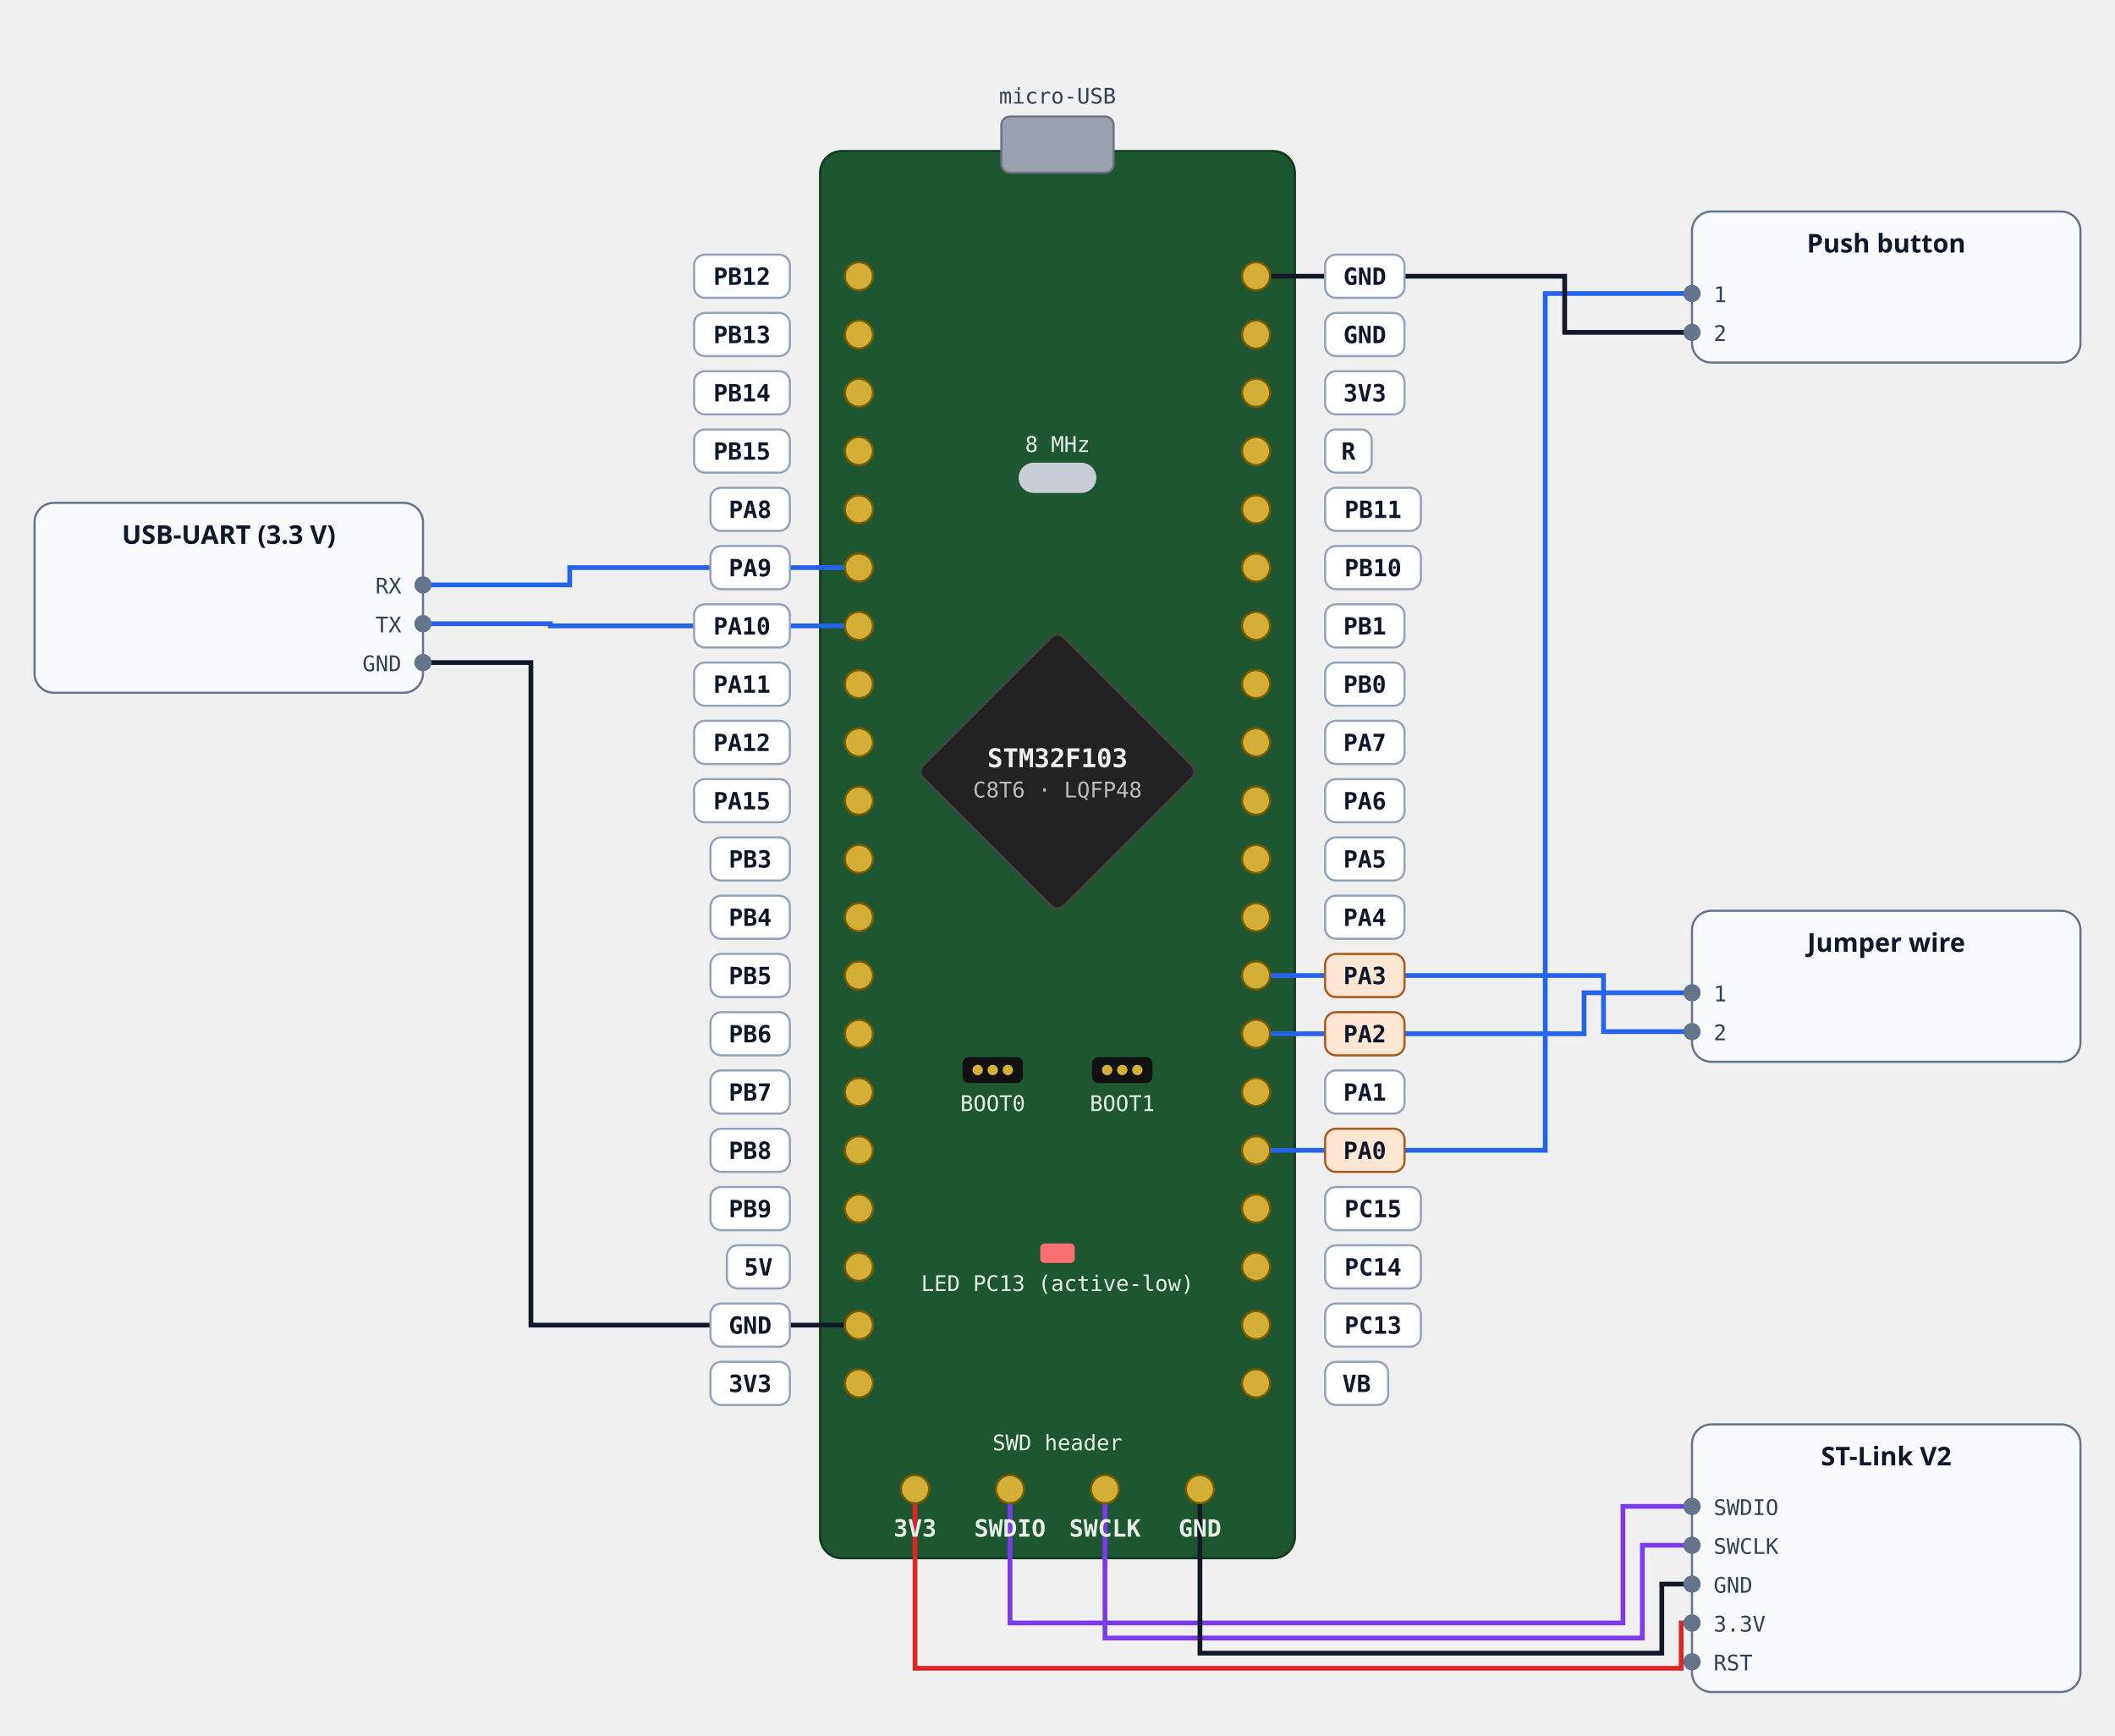
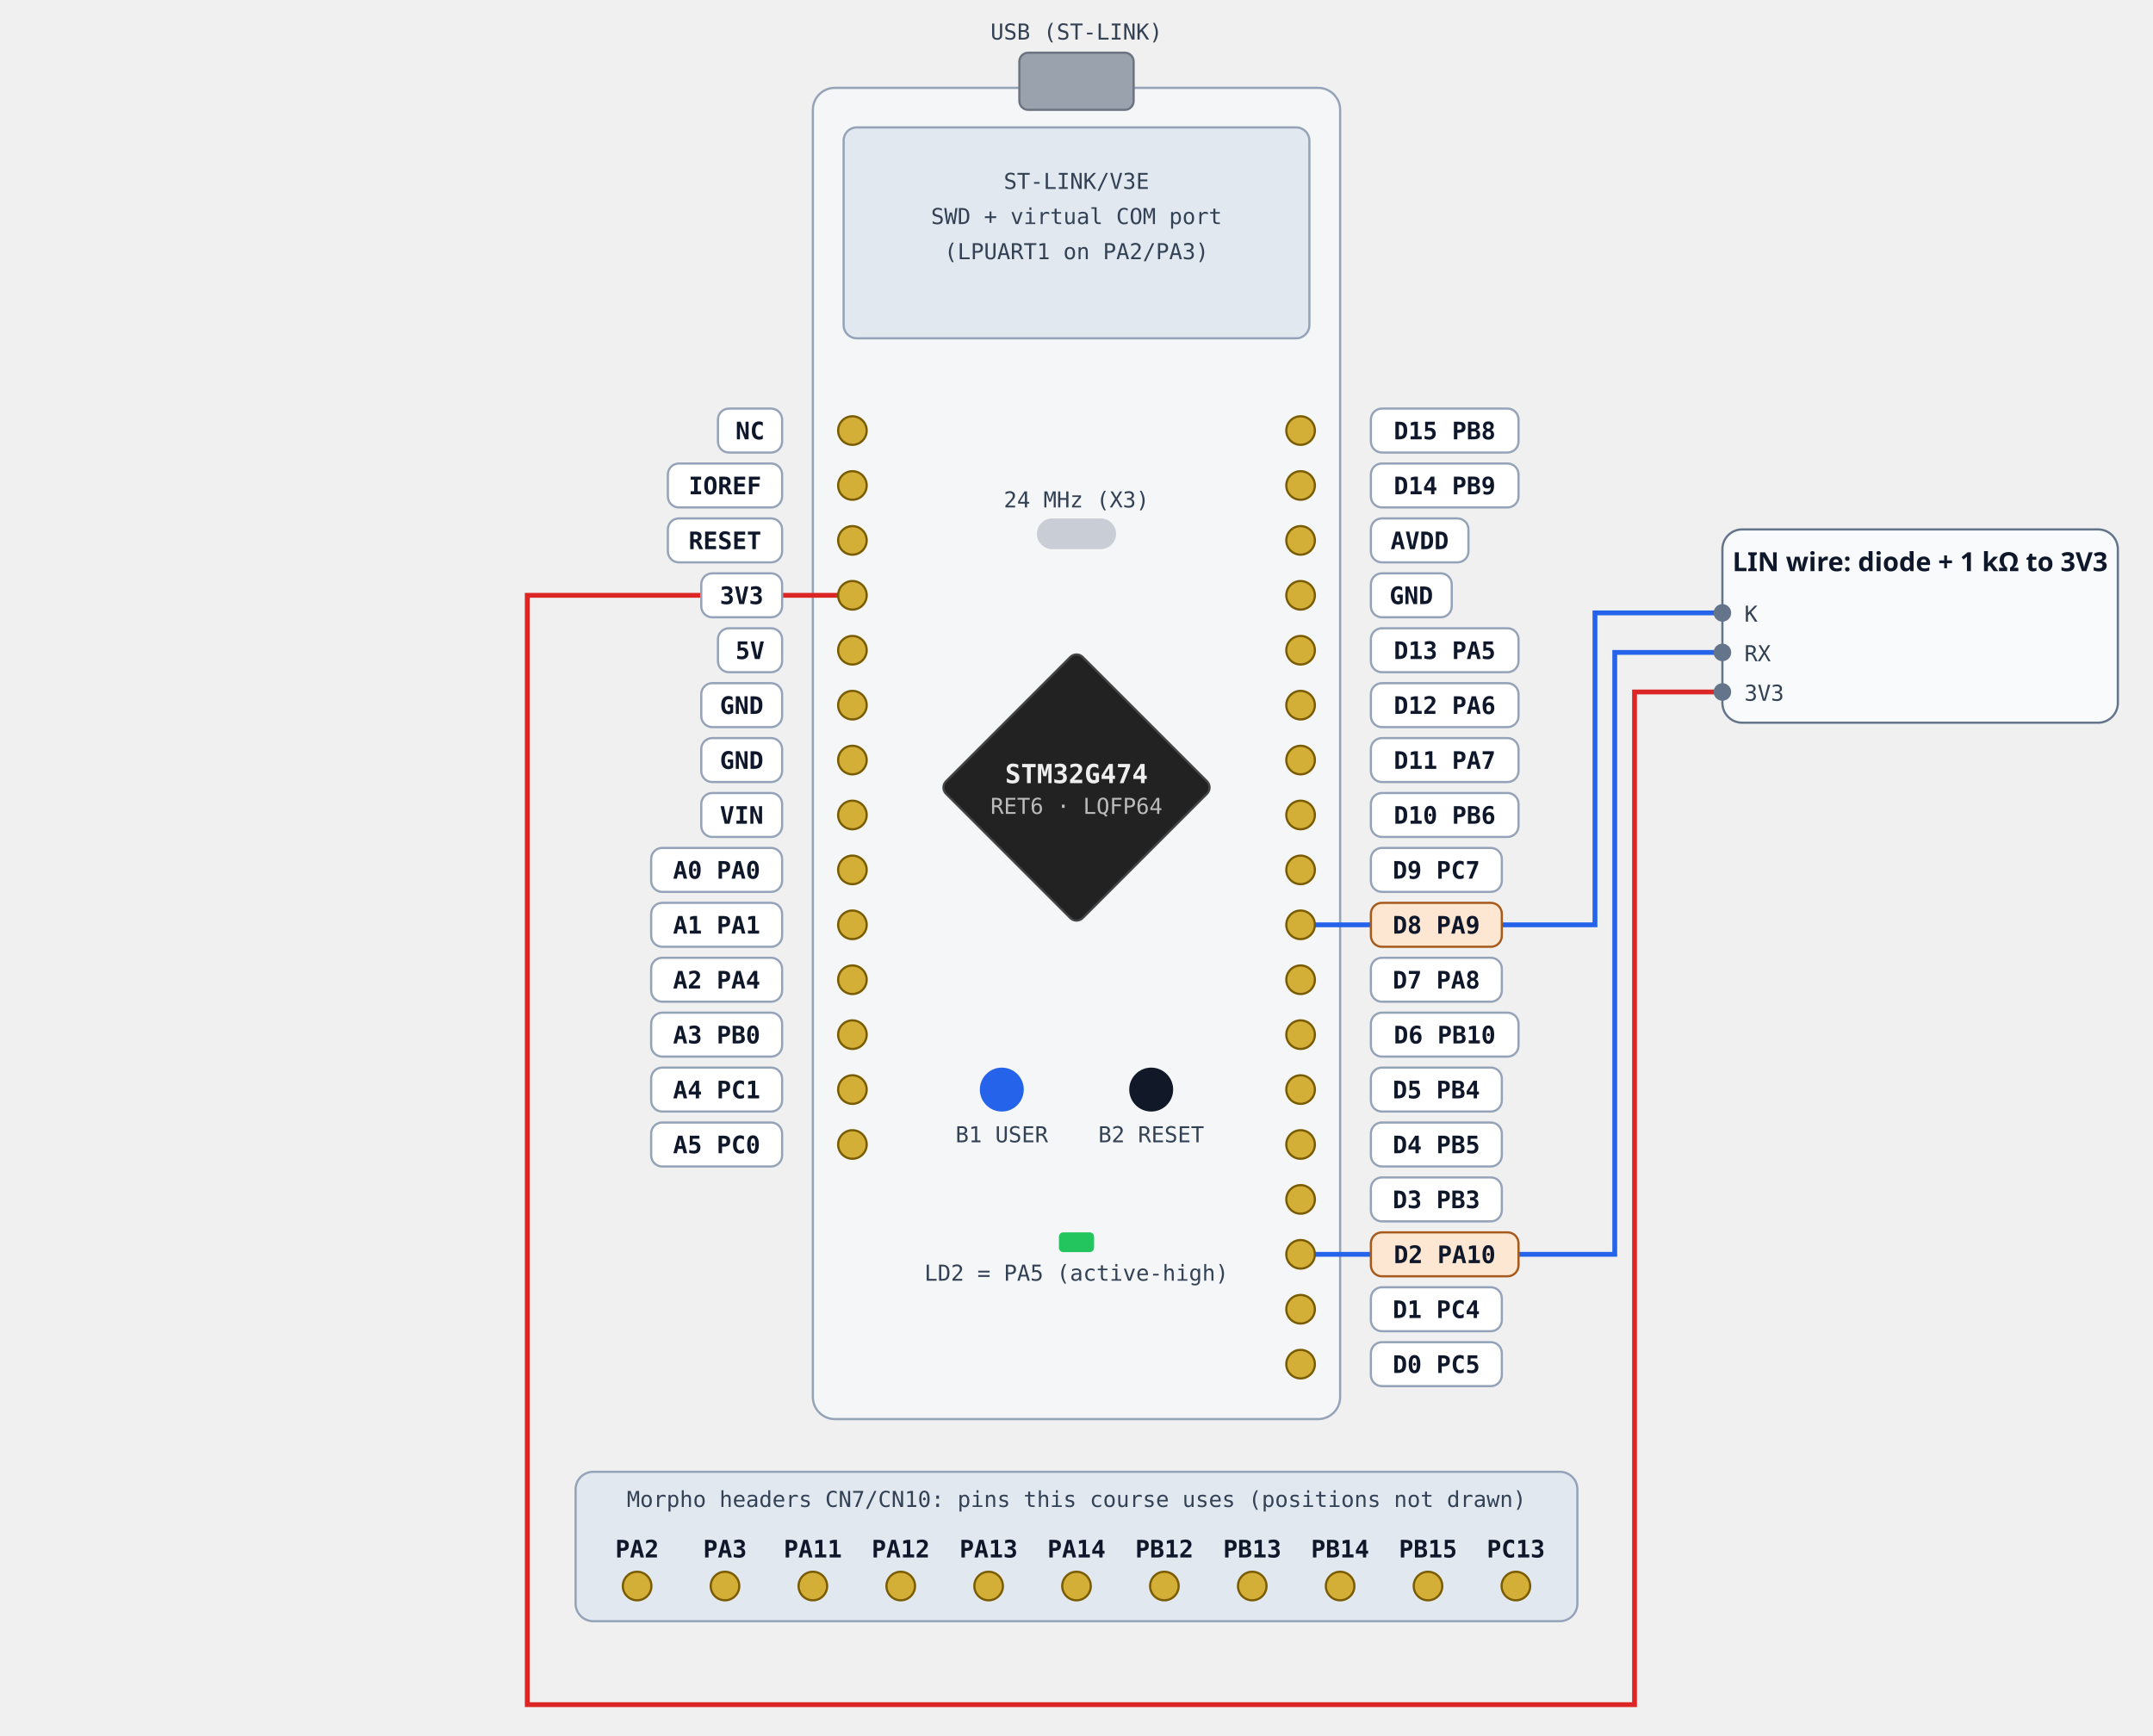
- <svg xmlns="http://www.w3.org/2000/svg" class="po-svg" viewBox="0 0 980 804" role="img" aria-label="Example 13 (each node): LIN at logic level on PA2 (TX, through a diode) / PA3 (RX); slave button on PA0">
-   <style>text{font-family:Inter,Segoe UI,Arial,sans-serif}.po-board{fill:#1e5631;stroke:#123820}.po-usb{fill:#9aa3ad;stroke:#6b7480}
+ <svg xmlns="http://www.w3.org/2000/svg" class="po-svg" viewBox="0 0 980 790" role="img" aria-label="Example 13 (each node): LIN at logic level, USART1 TX on D8 (PA9, through a diode), RX on D2 (PA10)">
+   <style>text{font-family:Inter,Segoe UI,Arial,sans-serif}.po-board{fill:#f4f6f8;stroke:#94a3b8}.po-usb{fill:#9aa3ad;stroke:#6b7480}
+ .po-stlink,.po-morpho{fill:#e2e8f0;stroke:#94a3b8}.po-btn.b1{fill:#2563eb}.po-btn.b2{fill:#111827}
.po-chip{fill:#222;stroke:#444}.po-chip-lbl{fill:#eee;font:700 12px monospace}.po-chip-sub{fill:#bbb;font:10px monospace}
- .po-xtal{fill:#c9ced6}.po-jumper rect{fill:#111}.po-jumper circle{fill:#d4af37}.po-led rect{fill:#f87171}
- .po-part-lbl{fill:#e5efe8;font:10px monospace}.po-usb-lbl{fill:#334155;font:10px monospace}.po-name.po-swd{fill:#e5efe8}.po-dot{fill:#d4af37;stroke:#7a5c00}.po-tag{fill:#fff;stroke:#94a3b8}
+ .po-xtal{fill:#c9ced6}.po-led rect{fill:#22c55e}
+ .po-part-lbl{fill:#334155;font:10px monospace}.po-usb-lbl{fill:#334155;font:10px monospace}.po-name.po-swd{fill:#0f172a}.po-dot{fill:#d4af37;stroke:#7a5c00}.po-tag{fill:#fff;stroke:#94a3b8}
.po-name{fill:#0f172a;font:700 11px monospace}.po-fn{fill:#475569;font:10px monospace}.po-pin.hl .po-tag{fill:#fde7d3;stroke:#a85a1c}
.po-ext rect{fill:#f8fafc;stroke:#64748b}.po-ext-title{fill:#0f172a;font:700 12px sans-serif}.po-ext-pin{fill:#64748b}
.po-ext-lbl{fill:#334155;font:10px monospace}.po-wire{fill:none;stroke-width:2.2;stroke:#2563eb}.po-wire.k-power{stroke:#dc2626}
.po-wire.k-ground{stroke:#111827}.po-wire.k-swd{stroke:#7c3aed}</style>
-   <rect class="po-board" x="380" y="70" width="220" height="652" rx="10" />
-   <rect class="po-usb" x="464" y="54" width="52" height="26" rx="4" />
-   <text class="po-usb-lbl" x="490" y="48" text-anchor="middle">micro-USB</text>
-   <g transform="rotate(45 490 357.5)">
-     <rect class="po-chip" x="444" y="311.5" width="92" height="92" rx="4" />
-   </g>
-   <text class="po-chip-lbl" x="490" y="355.5" text-anchor="middle">STM32F103</text>
-   <text class="po-chip-sub" x="490" y="369.5" text-anchor="middle">C8T6 · LQFP48</text>
-   <rect class="po-xtal" x="472" y="214.4" width="36" height="14" rx="7" />
-   <text class="po-part-lbl" x="490" y="209.4" text-anchor="middle">8 MHz</text>
-   <g class="po-jumper">
-     <rect x="446" y="489.8" width="28" height="12" rx="3" />
-     <circle cx="453" cy="495.8" r="2.4" />
-     <circle cx="460" cy="495.8" r="2.4" />
-     <circle cx="467" cy="495.8" r="2.4" />
-   </g>
-   <text class="po-part-lbl" x="460" y="514.8" text-anchor="middle">BOOT0</text>
-   <g class="po-jumper">
-     <rect x="506" y="489.8" width="28" height="12" rx="3" />
-     <circle cx="513" cy="495.8" r="2.4" />
-     <circle cx="520" cy="495.8" r="2.4" />
-     <circle cx="527" cy="495.8" r="2.4" />
-   </g>
-   <text class="po-part-lbl" x="520" y="514.8" text-anchor="middle">BOOT1</text>
+   <rect class="po-board" x="370" y="40" width="240" height="606" rx="10" />
+   <rect class="po-usb" x="464" y="24" width="52" height="26" rx="4" />
+   <text class="po-usb-lbl" x="490" y="18" text-anchor="middle">USB (ST-LINK)</text>
+   <rect class="po-stlink" x="384" y="58" width="212" height="96" rx="6" />
+   <text class="po-part-lbl" x="490" y="86" text-anchor="middle">ST-LINK/V3E</text>
+   <text class="po-part-lbl" x="490" y="102" text-anchor="middle">SWD + virtual COM port</text>
+   <text class="po-part-lbl" x="490" y="118" text-anchor="middle">(LPUART1 on PA2/PA3)</text>
+   <g transform="rotate(45 490 358.5)">
+     <rect class="po-chip" x="446" y="314.5" width="88" height="88" rx="4" />
+   </g>
+   <text class="po-chip-lbl" x="490" y="356.5" text-anchor="middle">STM32G474</text>
+   <text class="po-chip-sub" x="490" y="370.5" text-anchor="middle">RET6 · LQFP64</text>
+   <rect class="po-xtal" x="472" y="236" width="36" height="14" rx="7" />
+   <text class="po-part-lbl" x="490" y="231" text-anchor="middle">24 MHz (X3)</text>
+   <circle class="po-btn b1" cx="456" cy="496" r="10" />
+   <text class="po-part-lbl" x="456" y="520" text-anchor="middle">B1 USER</text>
+   <circle class="po-btn b2" cx="524" cy="496" r="10" />
+   <text class="po-part-lbl" x="524" y="520" text-anchor="middle">B2 RESET</text>
  <g class="po-led">
-     <rect x="482" y="576.2" width="16" height="9" rx="2" />
-   </g>
-   <text class="po-part-lbl" x="490" y="598.2" text-anchor="middle">LED PC13 (active-low)</text>
-   <text class="po-part-lbl" x="490" y="672" text-anchor="middle">SWD header</text>
-   <path class="po-wire k-signal" d="M398,263 H264 V271 H196" />
-   <path class="po-wire k-signal" d="M398,290 H255 V289 H196" />
-   <path class="po-wire k-ground" d="M398,614 H246 V307 H196" />
-   <path class="po-wire k-signal" d="M582,533 H716 V136 H784" />
-   <path class="po-wire k-ground" d="M582,128 H725 V154 H784" />
-   <path class="po-wire k-signal" d="M582,479 H734 V460 H784" />
-   <path class="po-wire k-signal" d="M582,452 H743 V478 H784" />
-   <path class="po-wire k-swd" d="M468,690 V752 H752 V698 H784" />
-   <path class="po-wire k-swd" d="M512,690 V759 H761 V716 H784" />
-   <path class="po-wire k-ground" d="M556,690 V766 H770 V734 H784" />
-   <path class="po-wire k-power" d="M424,690 V773 H779 V752 H784" />
-   <g class="po-pin c-ft" data-pin="PB12" tabindex="0" role="button" aria-label="PB12" data-tip="PB12 — SPI2_NSS, I2C2_SMBA, USART3_CK, TIM1_BKIN">
-     <circle class="po-dot" cx="398" cy="128" r="6.5" />
-     <rect class="po-tag" x="321.6" y="118" width="44.4" height="20" rx="5" />
-     <text class="po-name" x="343.8" y="132" text-anchor="middle">PB12</text>
-   </g>
-   <g class="po-pin c-ft" data-pin="PB13" tabindex="0" role="button" aria-label="PB13" data-tip="PB13 — SPI2_SCK, USART3_CTS, TIM1_CH1N">
-     <circle class="po-dot" cx="398" cy="155" r="6.5" />
-     <rect class="po-tag" x="321.6" y="145" width="44.4" height="20" rx="5" />
-     <text class="po-name" x="343.8" y="159" text-anchor="middle">PB13</text>
-   </g>
-   <g class="po-pin c-ft" data-pin="PB14" tabindex="0" role="button" aria-label="PB14" data-tip="PB14 — SPI2_MISO, USART3_RTS, TIM1_CH2N">
-     <circle class="po-dot" cx="398" cy="182" r="6.5" />
-     <rect class="po-tag" x="321.6" y="172" width="44.4" height="20" rx="5" />
-     <text class="po-name" x="343.8" y="186" text-anchor="middle">PB14</text>
-   </g>
-   <g class="po-pin c-ft" data-pin="PB15" tabindex="0" role="button" aria-label="PB15" data-tip="PB15 — SPI2_MOSI, TIM1_CH3N">
-     <circle class="po-dot" cx="398" cy="209" r="6.5" />
-     <rect class="po-tag" x="321.6" y="199" width="44.4" height="20" rx="5" />
-     <text class="po-name" x="343.8" y="213" text-anchor="middle">PB15</text>
-   </g>
-   <g class="po-pin c-ft" data-pin="PA8" tabindex="0" role="button" aria-label="PA8" data-tip="PA8 — USART1_CK, TIM1_CH1, MCO">
-     <circle class="po-dot" cx="398" cy="236" r="6.5" />
-     <rect class="po-tag" x="329.2" y="226" width="36.8" height="20" rx="5" />
-     <text class="po-name" x="347.6" y="240" text-anchor="middle">PA8</text>
-   </g>
-   <g class="po-pin c-ft" data-pin="PA9" tabindex="0" role="button" aria-label="PA9" data-tip="PA9 — USART1_TX, TIM1_CH2">
-     <circle class="po-dot" cx="398" cy="263" r="6.5" />
-     <rect class="po-tag" x="329.2" y="253" width="36.8" height="20" rx="5" />
-     <text class="po-name" x="347.6" y="267" text-anchor="middle">PA9</text>
-   </g>
-   <g class="po-pin c-ft" data-pin="PA10" tabindex="0" role="button" aria-label="PA10" data-tip="PA10 — USART1_RX, TIM1_CH3">
-     <circle class="po-dot" cx="398" cy="290" r="6.5" />
-     <rect class="po-tag" x="321.6" y="280" width="44.4" height="20" rx="5" />
-     <text class="po-name" x="343.8" y="294" text-anchor="middle">PA10</text>
-   </g>
-   <g class="po-pin c-ft" data-pin="PA11" tabindex="0" role="button" aria-label="PA11" data-tip="PA11 — USART1_CTS, USBDM, CAN_RX, TIM1_CH4">
-     <circle class="po-dot" cx="398" cy="317" r="6.5" />
-     <rect class="po-tag" x="321.6" y="307" width="44.4" height="20" rx="5" />
-     <text class="po-name" x="343.8" y="321" text-anchor="middle">PA11</text>
-   </g>
-   <g class="po-pin c-ft" data-pin="PA12" tabindex="0" role="button" aria-label="PA12" data-tip="PA12 — USART1_RTS, USBDP, CAN_TX, TIM1_ETR">
-     <circle class="po-dot" cx="398" cy="344" r="6.5" />
-     <rect class="po-tag" x="321.6" y="334" width="44.4" height="20" rx="5" />
-     <text class="po-name" x="343.8" y="348" text-anchor="middle">PA12</text>
-   </g>
-   <g class="po-pin c-ft" data-pin="PA15" tabindex="0" role="button" aria-label="PA15" data-tip="PA15 — JTDI">
-     <circle class="po-dot" cx="398" cy="371" r="6.5" />
-     <rect class="po-tag" x="321.6" y="361" width="44.4" height="20" rx="5" />
-     <text class="po-name" x="343.8" y="375" text-anchor="middle">PA15</text>
-   </g>
-   <g class="po-pin c-ft" data-pin="PB3" tabindex="0" role="button" aria-label="PB3" data-tip="PB3 — JTDO, TRACESWO">
-     <circle class="po-dot" cx="398" cy="398" r="6.5" />
-     <rect class="po-tag" x="329.2" y="388" width="36.8" height="20" rx="5" />
-     <text class="po-name" x="347.6" y="402" text-anchor="middle">PB3</text>
-   </g>
-   <g class="po-pin c-ft" data-pin="PB4" tabindex="0" role="button" aria-label="PB4" data-tip="PB4 — NJTRST">
-     <circle class="po-dot" cx="398" cy="425" r="6.5" />
-     <rect class="po-tag" x="329.2" y="415" width="36.8" height="20" rx="5" />
-     <text class="po-name" x="347.6" y="429" text-anchor="middle">PB4</text>
-   </g>
-   <g class="po-pin c-nft" data-pin="PB5" tabindex="0" role="button" aria-label="PB5" data-tip="PB5 — I2C1_SMBA">
-     <circle class="po-dot" cx="398" cy="452" r="6.5" />
-     <rect class="po-tag" x="329.2" y="442" width="36.8" height="20" rx="5" />
-     <text class="po-name" x="347.6" y="456" text-anchor="middle">PB5</text>
-   </g>
-   <g class="po-pin c-ft" data-pin="PB6" tabindex="0" role="button" aria-label="PB6" data-tip="PB6 — I2C1_SCL, TIM4_CH1">
-     <circle class="po-dot" cx="398" cy="479" r="6.5" />
-     <rect class="po-tag" x="329.2" y="469" width="36.8" height="20" rx="5" />
-     <text class="po-name" x="347.6" y="483" text-anchor="middle">PB6</text>
-   </g>
-   <g class="po-pin c-ft" data-pin="PB7" tabindex="0" role="button" aria-label="PB7" data-tip="PB7 — I2C1_SDA, TIM4_CH2">
-     <circle class="po-dot" cx="398" cy="506" r="6.5" />
-     <rect class="po-tag" x="329.2" y="496" width="36.8" height="20" rx="5" />
-     <text class="po-name" x="347.6" y="510" text-anchor="middle">PB7</text>
-   </g>
-   <g class="po-pin c-ft" data-pin="PB8" tabindex="0" role="button" aria-label="PB8" data-tip="PB8 — TIM4_CH3">
-     <circle class="po-dot" cx="398" cy="533" r="6.5" />
-     <rect class="po-tag" x="329.2" y="523" width="36.8" height="20" rx="5" />
-     <text class="po-name" x="347.6" y="537" text-anchor="middle">PB8</text>
-   </g>
-   <g class="po-pin c-ft" data-pin="PB9" tabindex="0" role="button" aria-label="PB9" data-tip="PB9 — TIM4_CH4">
-     <circle class="po-dot" cx="398" cy="560" r="6.5" />
-     <rect class="po-tag" x="329.2" y="550" width="36.8" height="20" rx="5" />
-     <text class="po-name" x="347.6" y="564" text-anchor="middle">PB9</text>
-   </g>
-   <g class="po-pin c-power" data-pin="5V" tabindex="0" role="button" aria-label="5V" data-tip="5V — From USB (through a diode on most boards) or an external 5 V supply. Never connect two supplies at once.">
-     <circle class="po-dot" cx="398" cy="587" r="6.5" />
-     <rect class="po-tag" x="336.8" y="577" width="29.2" height="20" rx="5" />
-     <text class="po-name" x="351.4" y="591" text-anchor="middle">5V</text>
+     <rect x="482" y="561" width="16" height="9" rx="2" />
+   </g>
+   <text class="po-part-lbl" x="490" y="583" text-anchor="middle">LD2 = PA5 (active-high)</text>
+   <rect class="po-morpho" x="262" y="670" width="456" height="68" rx="8" />
+   <text class="po-part-lbl" x="490" y="686" text-anchor="middle">Morpho headers CN7/CN10: pins this course uses (positions not drawn)</text>
+   <path class="po-wire k-signal" d="M592,421 H726 V279 H784" />
+   <path class="po-wire k-signal" d="M592,571 H735 V297 H784" />
+   <path class="po-wire k-power" d="M388,271 H240 V776 H744 V315 H784" />
+   <g class="po-pin c-control" data-pin="NC" tabindex="0" role="button" aria-label="NC" data-tip="NC — Not connected.">
+     <circle class="po-dot" cx="388" cy="196" r="6.5" />
+     <rect class="po-tag" x="326.8" y="186" width="29.2" height="20" rx="5" />
+     <text class="po-name" x="341.4" y="200" text-anchor="middle">NC</text>
+   </g>
+   <g class="po-pin c-power" data-pin="IOREF" tabindex="0" role="button" aria-label="IOREF" data-tip="IOREF — I/O reference voltage for shields: 3.3 V on this board.">
+     <circle class="po-dot" cx="388" cy="221" r="6.5" />
+     <rect class="po-tag" x="304" y="211" width="52" height="20" rx="5" />
+     <text class="po-name" x="330" y="225" text-anchor="middle">IOREF</text>
+   </g>
+   <g class="po-pin c-control" data-pin="RESET" tabindex="0" role="button" aria-label="RESET" data-tip="RESET — NRST: pull low to reset the STM32. The black B2 button does the same.">
+     <circle class="po-dot" cx="388" cy="246" r="6.5" />
+     <rect class="po-tag" x="304" y="236" width="52" height="20" rx="5" />
+     <text class="po-name" x="330" y="250" text-anchor="middle">RESET</text>
+   </g>
+   <g class="po-pin c-power" data-pin="3V3" tabindex="0" role="button" aria-label="3V3" data-tip="3V3 — 3.3 V from the board's regulator. Power 3.3 V modules from here.">
+     <circle class="po-dot" cx="388" cy="271" r="6.5" />
+     <rect class="po-tag" x="319.2" y="261" width="36.8" height="20" rx="5" />
+     <text class="po-name" x="337.6" y="275" text-anchor="middle">3V3</text>
+   </g>
+   <g class="po-pin c-power" data-pin="5V" tabindex="0" role="button" aria-label="5V" data-tip="5V — 5 V rail. Where it comes from (ST-LINK USB or an external supply) depends on the power jumper; see UM2505.">
+     <circle class="po-dot" cx="388" cy="296" r="6.5" />
+     <rect class="po-tag" x="326.8" y="286" width="29.2" height="20" rx="5" />
+     <text class="po-name" x="341.4" y="300" text-anchor="middle">5V</text>
  </g>
  <g class="po-pin c-ground" data-pin="GND" tabindex="0" role="button" aria-label="GND" data-tip="GND — ">
-     <circle class="po-dot" cx="398" cy="614" r="6.5" />
-     <rect class="po-tag" x="329.2" y="604" width="36.8" height="20" rx="5" />
-     <text class="po-name" x="347.6" y="618" text-anchor="middle">GND</text>
-   </g>
-   <g class="po-pin c-power" data-pin="3V3" tabindex="0" role="button" aria-label="3V3" data-tip="3V3 — Regulator output. The ST-Link 3.3 V pin can power the board for flashing.">
-     <circle class="po-dot" cx="398" cy="641" r="6.5" />
-     <rect class="po-tag" x="329.2" y="631" width="36.8" height="20" rx="5" />
-     <text class="po-name" x="347.6" y="645" text-anchor="middle">3V3</text>
+     <circle class="po-dot" cx="388" cy="321" r="6.5" />
+     <rect class="po-tag" x="319.2" y="311" width="36.8" height="20" rx="5" />
+     <text class="po-name" x="337.6" y="325" text-anchor="middle">GND</text>
  </g>
  <g class="po-pin c-ground" data-pin="GND" tabindex="0" role="button" aria-label="GND" data-tip="GND — ">
-     <circle class="po-dot" cx="582" cy="128" r="6.5" />
-     <rect class="po-tag" x="614" y="118" width="36.8" height="20" rx="5" />
-     <text class="po-name" x="632.4" y="132" text-anchor="middle">GND</text>
+     <circle class="po-dot" cx="388" cy="346" r="6.5" />
+     <rect class="po-tag" x="319.2" y="336" width="36.8" height="20" rx="5" />
+     <text class="po-name" x="337.6" y="350" text-anchor="middle">GND</text>
+   </g>
+   <g class="po-pin c-power" data-pin="VIN" tabindex="0" role="button" aria-label="VIN" data-tip="VIN — External supply input. Check UM2505 for the allowed range before you use it.">
+     <circle class="po-dot" cx="388" cy="371" r="6.5" />
+     <rect class="po-tag" x="319.2" y="361" width="36.8" height="20" rx="5" />
+     <text class="po-name" x="337.6" y="375" text-anchor="middle">VIN</text>
+   </g>
+   <g class="po-pin c-adc" data-pin="PA0" tabindex="0" role="button" aria-label="A0 PA0" data-tip="PA0 — TIM2_CH1, TIM5_CH1, USART2_CTS, USART2_NSS, COMP1_OUT, TIM8_BKIN">
+     <circle class="po-dot" cx="388" cy="396" r="6.5" />
+     <rect class="po-tag" x="296.4" y="386" width="59.6" height="20" rx="5" />
+     <text class="po-name" x="326.2" y="400" text-anchor="middle">A0 PA0</text>
+   </g>
+   <g class="po-pin c-adc" data-pin="PA1" tabindex="0" role="button" aria-label="A1 PA1" data-tip="PA1 — RTC_REFIN, TIM2_CH2, TIM5_CH2, USART2_DE, USART2_RTS, TIM15_CH1N">
+     <circle class="po-dot" cx="388" cy="421" r="6.5" />
+     <rect class="po-tag" x="296.4" y="411" width="59.6" height="20" rx="5" />
+     <text class="po-name" x="326.2" y="425" text-anchor="middle">A1 PA1</text>
+   </g>
+   <g class="po-pin c-adc" data-pin="PA4" tabindex="0" role="button" aria-label="A2 PA4" data-tip="PA4 — TIM3_CH2, SPI1_NSS, I2S3_WS, SPI3_NSS, USART2_CK, SAI1_FS_B">
+     <circle class="po-dot" cx="388" cy="446" r="6.5" />
+     <rect class="po-tag" x="296.4" y="436" width="59.6" height="20" rx="5" />
+     <text class="po-name" x="326.2" y="450" text-anchor="middle">A2 PA4</text>
+   </g>
+   <g class="po-pin c-adc" data-pin="PB0" tabindex="0" role="button" aria-label="A3 PB0" data-tip="PB0 — TIM3_CH3, TIM8_CH2N, TIM1_CH2N, QUADSPI1_BK1_IO1, HRTIM1_FLT5, UCPD1_FRSTX1">
+     <circle class="po-dot" cx="388" cy="471" r="6.5" />
+     <rect class="po-tag" x="296.4" y="461" width="59.6" height="20" rx="5" />
+     <text class="po-name" x="326.2" y="475" text-anchor="middle">A3 PB0</text>
+   </g>
+   <g class="po-pin c-adc" data-pin="PC1" tabindex="0" role="button" aria-label="A4 PC1" data-tip="PC1 — LPTIM1_OUT, TIM1_CH2, LPUART1_TX, QUADSPI1_BK2_IO0, SAI1_SD_A, EVENTOUT">
+     <circle class="po-dot" cx="388" cy="496" r="6.5" />
+     <rect class="po-tag" x="296.4" y="486" width="59.6" height="20" rx="5" />
+     <text class="po-name" x="326.2" y="500" text-anchor="middle">A4 PC1</text>
+   </g>
+   <g class="po-pin c-adc" data-pin="PC0" tabindex="0" role="button" aria-label="A5 PC0" data-tip="PC0 — LPTIM1_IN1, TIM1_CH1, LPUART1_RX, EVENTOUT">
+     <circle class="po-dot" cx="388" cy="521" r="6.5" />
+     <rect class="po-tag" x="296.4" y="511" width="59.6" height="20" rx="5" />
+     <text class="po-name" x="326.2" y="525" text-anchor="middle">A5 PC0</text>
+   </g>
+   <g class="po-pin c-dig warn" data-pin="PB8" tabindex="0" role="button" aria-label="D15 PB8" data-tip="PB8 — TIM16_CH1, TIM4_CH3, SAI1_CK1, I2C1_SCL, USART3_RX, COMP1_OUT">
+     <circle class="po-dot" cx="592" cy="196" r="6.5" />
+     <rect class="po-tag" x="624" y="186" width="67.2" height="20" rx="5" />
+     <text class="po-name" x="657.6" y="200" text-anchor="middle">D15 PB8</text>
+   </g>
+   <g class="po-pin c-dig" data-pin="PB9" tabindex="0" role="button" aria-label="D14 PB9" data-tip="PB9 — TIM17_CH1, TIM4_CH4, SAI1_D2, I2C1_SDA, IR_OUT, USART3_TX">
+     <circle class="po-dot" cx="592" cy="221" r="6.5" />
+     <rect class="po-tag" x="624" y="211" width="67.2" height="20" rx="5" />
+     <text class="po-name" x="657.6" y="225" text-anchor="middle">D14 PB9</text>
+   </g>
+   <g class="po-pin c-power" data-pin="AVDD" tabindex="0" role="button" aria-label="AVDD" data-tip="AVDD — Analog supply reference (the AREF position of an Arduino header).">
+     <circle class="po-dot" cx="592" cy="246" r="6.5" />
+     <rect class="po-tag" x="624" y="236" width="44.4" height="20" rx="5" />
+     <text class="po-name" x="646.2" y="250" text-anchor="middle">AVDD</text>
  </g>
  <g class="po-pin c-ground" data-pin="GND" tabindex="0" role="button" aria-label="GND" data-tip="GND — ">
-     <circle class="po-dot" cx="582" cy="155" r="6.5" />
-     <rect class="po-tag" x="614" y="145" width="36.8" height="20" rx="5" />
-     <text class="po-name" x="632.4" y="159" text-anchor="middle">GND</text>
-   </g>
-   <g class="po-pin c-power" data-pin="3V3" tabindex="0" role="button" aria-label="3V3" data-tip="3V3 — Regulator output. The ST-Link 3.3 V pin can power the board for flashing.">
-     <circle class="po-dot" cx="582" cy="182" r="6.5" />
-     <rect class="po-tag" x="614" y="172" width="36.8" height="20" rx="5" />
-     <text class="po-name" x="632.4" y="186" text-anchor="middle">3V3</text>
-   </g>
-   <g class="po-pin c-control" data-pin="R" tabindex="0" role="button" aria-label="R" data-tip="R — NRST: pull low to reset. Connect it to the ST-Link RST pin for connect-under-reset.">
-     <circle class="po-dot" cx="582" cy="209" r="6.5" />
-     <rect class="po-tag" x="614" y="199" width="21.6" height="20" rx="5" />
-     <text class="po-name" x="624.8" y="213" text-anchor="middle">R</text>
-   </g>
-   <g class="po-pin c-ft" data-pin="PB11" tabindex="0" role="button" aria-label="PB11" data-tip="PB11 — I2C2_SDA, USART3_RX">
-     <circle class="po-dot" cx="582" cy="236" r="6.5" />
-     <rect class="po-tag" x="614" y="226" width="44.4" height="20" rx="5" />
-     <text class="po-name" x="636.2" y="240" text-anchor="middle">PB11</text>
-   </g>
-   <g class="po-pin c-ft" data-pin="PB10" tabindex="0" role="button" aria-label="PB10" data-tip="PB10 — I2C2_SCL, USART3_TX">
-     <circle class="po-dot" cx="582" cy="263" r="6.5" />
-     <rect class="po-tag" x="614" y="253" width="44.4" height="20" rx="5" />
-     <text class="po-name" x="636.2" y="267" text-anchor="middle">PB10</text>
-   </g>
-   <g class="po-pin c-nft" data-pin="PB1" tabindex="0" role="button" aria-label="PB1" data-tip="PB1 — ADC12_IN9, TIM3_CH4">
-     <circle class="po-dot" cx="582" cy="290" r="6.5" />
-     <rect class="po-tag" x="614" y="280" width="36.8" height="20" rx="5" />
-     <text class="po-name" x="632.4" y="294" text-anchor="middle">PB1</text>
-   </g>
-   <g class="po-pin c-nft" data-pin="PB0" tabindex="0" role="button" aria-label="PB0" data-tip="PB0 — ADC12_IN8, TIM3_CH3">
-     <circle class="po-dot" cx="582" cy="317" r="6.5" />
-     <rect class="po-tag" x="614" y="307" width="36.8" height="20" rx="5" />
-     <text class="po-name" x="632.4" y="321" text-anchor="middle">PB0</text>
-   </g>
-   <g class="po-pin c-nft" data-pin="PA7" tabindex="0" role="button" aria-label="PA7" data-tip="PA7 — SPI1_MOSI, ADC12_IN7, TIM3_CH2">
-     <circle class="po-dot" cx="582" cy="344" r="6.5" />
-     <rect class="po-tag" x="614" y="334" width="36.8" height="20" rx="5" />
-     <text class="po-name" x="632.4" y="348" text-anchor="middle">PA7</text>
-   </g>
-   <g class="po-pin c-nft" data-pin="PA6" tabindex="0" role="button" aria-label="PA6" data-tip="PA6 — SPI1_MISO, ADC12_IN6, TIM3_CH1">
-     <circle class="po-dot" cx="582" cy="371" r="6.5" />
-     <rect class="po-tag" x="614" y="361" width="36.8" height="20" rx="5" />
-     <text class="po-name" x="632.4" y="375" text-anchor="middle">PA6</text>
-   </g>
-   <g class="po-pin c-nft" data-pin="PA5" tabindex="0" role="button" aria-label="PA5" data-tip="PA5 — SPI1_SCK, ADC12_IN5">
-     <circle class="po-dot" cx="582" cy="398" r="6.5" />
-     <rect class="po-tag" x="614" y="388" width="36.8" height="20" rx="5" />
-     <text class="po-name" x="632.4" y="402" text-anchor="middle">PA5</text>
-   </g>
-   <g class="po-pin c-nft" data-pin="PA4" tabindex="0" role="button" aria-label="PA4" data-tip="PA4 — SPI1_NSS, USART2_CK, ADC12_IN4">
-     <circle class="po-dot" cx="582" cy="425" r="6.5" />
-     <rect class="po-tag" x="614" y="415" width="36.8" height="20" rx="5" />
-     <text class="po-name" x="632.4" y="429" text-anchor="middle">PA4</text>
-   </g>
-   <g class="po-pin c-nft hl" data-pin="PA3" tabindex="0" role="button" aria-label="PA3" data-tip="PA3 — USART2_RX, ADC12_IN3, TIM2_CH4">
-     <circle class="po-dot" cx="582" cy="452" r="6.5" />
-     <rect class="po-tag" x="614" y="442" width="36.8" height="20" rx="5" />
-     <text class="po-name" x="632.4" y="456" text-anchor="middle">PA3</text>
-   </g>
-   <g class="po-pin c-nft hl" data-pin="PA2" tabindex="0" role="button" aria-label="PA2" data-tip="PA2 — USART2_TX, ADC12_IN2, TIM2_CH3">
-     <circle class="po-dot" cx="582" cy="479" r="6.5" />
-     <rect class="po-tag" x="614" y="469" width="36.8" height="20" rx="5" />
-     <text class="po-name" x="632.4" y="483" text-anchor="middle">PA2</text>
-   </g>
-   <g class="po-pin c-nft" data-pin="PA1" tabindex="0" role="button" aria-label="PA1" data-tip="PA1 — USART2_RTS, ADC12_IN1, TIM2_CH2">
-     <circle class="po-dot" cx="582" cy="506" r="6.5" />
-     <rect class="po-tag" x="614" y="496" width="36.8" height="20" rx="5" />
-     <text class="po-name" x="632.4" y="510" text-anchor="middle">PA1</text>
-   </g>
-   <g class="po-pin c-nft hl" data-pin="PA0" tabindex="0" role="button" aria-label="PA0" data-tip="PA0 — WKUP, USART2_CTS, ADC12_IN0, TIM2_CH1_ETR">
-     <circle class="po-dot" cx="582" cy="533" r="6.5" />
-     <rect class="po-tag" x="614" y="523" width="36.8" height="20" rx="5" />
-     <text class="po-name" x="632.4" y="537" text-anchor="middle">PA0</text>
-   </g>
-   <g class="po-pin c-nft warn" data-pin="PC15" tabindex="0" role="button" aria-label="PC15" data-tip="PC15 — OSC32_OUT">
-     <circle class="po-dot" cx="582" cy="560" r="6.5" />
-     <rect class="po-tag" x="614" y="550" width="44.4" height="20" rx="5" />
-     <text class="po-name" x="636.2" y="564" text-anchor="middle">PC15</text>
-   </g>
-   <g class="po-pin c-nft warn" data-pin="PC14" tabindex="0" role="button" aria-label="PC14" data-tip="PC14 — OSC32_IN">
-     <circle class="po-dot" cx="582" cy="587" r="6.5" />
-     <rect class="po-tag" x="614" y="577" width="44.4" height="20" rx="5" />
-     <text class="po-name" x="636.2" y="591" text-anchor="middle">PC14</text>
-   </g>
-   <g class="po-pin c-nft warn" data-pin="PC13" tabindex="0" role="button" aria-label="PC13" data-tip="PC13 — TAMPER-RTC">
-     <circle class="po-dot" cx="582" cy="614" r="6.5" />
-     <rect class="po-tag" x="614" y="604" width="44.4" height="20" rx="5" />
-     <text class="po-name" x="636.2" y="618" text-anchor="middle">PC13</text>
-   </g>
-   <g class="po-pin c-power" data-pin="VB" tabindex="0" role="button" aria-label="VB" data-tip="VB — VBAT: backup domain supply (RTC, backup registers). Tie to 3.3 V if unused.">
-     <circle class="po-dot" cx="582" cy="641" r="6.5" />
-     <rect class="po-tag" x="614" y="631" width="29.2" height="20" rx="5" />
-     <text class="po-name" x="628.6" y="645" text-anchor="middle">VB</text>
-   </g>
-   <g class="po-pin c-power" data-pin="3V3" tabindex="0" role="button" aria-label="3V3" data-tip="3V3 — Regulator output. The ST-Link 3.3 V pin can power the board for flashing.">
-     <circle class="po-dot" cx="424" cy="690" r="6.5" />
-     <text class="po-name po-swd" x="424" y="712" text-anchor="middle">3V3</text>
-   </g>
-   <g class="po-pin c-ft warn" data-pin="PA13" tabindex="0" role="button" aria-label="PA13" data-tip="PA13 — SWDIO">
-     <circle class="po-dot" cx="468" cy="690" r="6.5" />
-     <text class="po-name po-swd" x="468" y="712" text-anchor="middle">SWDIO</text>
-   </g>
-   <g class="po-pin c-ft warn" data-pin="PA14" tabindex="0" role="button" aria-label="PA14" data-tip="PA14 — SWCLK">
-     <circle class="po-dot" cx="512" cy="690" r="6.5" />
-     <text class="po-name po-swd" x="512" y="712" text-anchor="middle">SWCLK</text>
-   </g>
-   <g class="po-pin c-ground" data-pin="GND" tabindex="0" role="button" aria-label="GND" data-tip="GND — ">
-     <circle class="po-dot" cx="556" cy="690" r="6.5" />
-     <text class="po-name po-swd" x="556" y="712" text-anchor="middle">GND</text>
+     <circle class="po-dot" cx="592" cy="271" r="6.5" />
+     <rect class="po-tag" x="624" y="261" width="36.8" height="20" rx="5" />
+     <text class="po-name" x="642.4" y="275" text-anchor="middle">GND</text>
+   </g>
+   <g class="po-pin c-adc" data-pin="PA5" tabindex="0" role="button" aria-label="D13 PA5" data-tip="PA5 — TIM2_CH1, TIM2_ETR, SPI1_SCK, UCPD1_FRSTX1, UCPD1_FRSTX2, EVENTOUT">
+     <circle class="po-dot" cx="592" cy="296" r="6.5" />
+     <rect class="po-tag" x="624" y="286" width="67.2" height="20" rx="5" />
+     <text class="po-name" x="657.6" y="300" text-anchor="middle">D13 PA5</text>
+   </g>
+   <g class="po-pin c-adc" data-pin="PA6" tabindex="0" role="button" aria-label="D12 PA6" data-tip="PA6 — TIM16_CH1, TIM3_CH1, TIM8_BKIN, SPI1_MISO, TIM1_BKIN, COMP1_OUT">
+     <circle class="po-dot" cx="592" cy="321" r="6.5" />
+     <rect class="po-tag" x="624" y="311" width="67.2" height="20" rx="5" />
+     <text class="po-name" x="657.6" y="325" text-anchor="middle">D12 PA6</text>
+   </g>
+   <g class="po-pin c-adc" data-pin="PA7" tabindex="0" role="button" aria-label="D11 PA7" data-tip="PA7 — TIM17_CH1, TIM3_CH2, TIM8_CH1N, SPI1_MOSI, TIM1_CH1N, COMP2_OUT">
+     <circle class="po-dot" cx="592" cy="346" r="6.5" />
+     <rect class="po-tag" x="624" y="336" width="67.2" height="20" rx="5" />
+     <text class="po-name" x="657.6" y="350" text-anchor="middle">D11 PA7</text>
+   </g>
+   <g class="po-pin c-dig" data-pin="PB6" tabindex="0" role="button" aria-label="D10 PB6" data-tip="PB6 — TIM16_CH1N, TIM4_CH1, TIM8_CH1, TIM8_ETR, USART1_TX, COMP4_OUT">
+     <circle class="po-dot" cx="592" cy="371" r="6.5" />
+     <rect class="po-tag" x="624" y="361" width="67.2" height="20" rx="5" />
+     <text class="po-name" x="657.6" y="375" text-anchor="middle">D10 PB6</text>
+   </g>
+   <g class="po-pin c-dig" data-pin="PC7" tabindex="0" role="button" aria-label="D9 PC7" data-tip="PC7 — TIM3_CH2, HRTIM1_FLT5, TIM8_CH2, I2S3_MCK, COMP5_OUT, I2C4_SDA">
+     <circle class="po-dot" cx="592" cy="396" r="6.5" />
+     <rect class="po-tag" x="624" y="386" width="59.6" height="20" rx="5" />
+     <text class="po-name" x="653.8" y="400" text-anchor="middle">D9 PC7</text>
+   </g>
+   <g class="po-pin c-adc hl" data-pin="PA9" tabindex="0" role="button" aria-label="D8 PA9" data-tip="PA9 — I2C3_SMBA, I2C2_SCL, I2S3_MCK, TIM1_CH2, USART1_TX, COMP5_OUT">
+     <circle class="po-dot" cx="592" cy="421" r="6.5" />
+     <rect class="po-tag" x="624" y="411" width="59.6" height="20" rx="5" />
+     <text class="po-name" x="653.8" y="425" text-anchor="middle">D8 PA9</text>
+   </g>
+   <g class="po-pin c-adc" data-pin="PA8" tabindex="0" role="button" aria-label="D7 PA8" data-tip="PA8 — RCC_MCO, I2C3_SCL, I2C2_SDA, I2S2_MCK, TIM1_CH1, USART1_CK">
+     <circle class="po-dot" cx="592" cy="446" r="6.5" />
+     <rect class="po-tag" x="624" y="436" width="59.6" height="20" rx="5" />
+     <text class="po-name" x="653.8" y="450" text-anchor="middle">D7 PA8</text>
+   </g>
+   <g class="po-pin c-dig" data-pin="PB10" tabindex="0" role="button" aria-label="D6 PB10" data-tip="PB10 — TIM2_CH3, USART3_TX, LPUART1_RX, QUADSPI1_CLK, TIM1_BKIN, HRTIM1_FLT3">
+     <circle class="po-dot" cx="592" cy="471" r="6.5" />
+     <rect class="po-tag" x="624" y="461" width="67.2" height="20" rx="5" />
+     <text class="po-name" x="657.6" y="475" text-anchor="middle">D6 PB10</text>
+   </g>
+   <g class="po-pin c-dig" data-pin="PB4" tabindex="0" role="button" aria-label="D5 PB4" data-tip="PB4 — SYS_JTRST, TIM16_CH1, TIM3_CH1, TIM8_CH2N, SPI1_MISO, SPI3_MISO">
+     <circle class="po-dot" cx="592" cy="496" r="6.5" />
+     <rect class="po-tag" x="624" y="486" width="59.6" height="20" rx="5" />
+     <text class="po-name" x="653.8" y="500" text-anchor="middle">D5 PB4</text>
+   </g>
+   <g class="po-pin c-dig" data-pin="PB5" tabindex="0" role="button" aria-label="D4 PB5" data-tip="PB5 — TIM16_BKIN, TIM3_CH2, TIM8_CH3N, I2C1_SMBA, SPI1_MOSI, I2S3_SD">
+     <circle class="po-dot" cx="592" cy="521" r="6.5" />
+     <rect class="po-tag" x="624" y="511" width="59.6" height="20" rx="5" />
+     <text class="po-name" x="653.8" y="525" text-anchor="middle">D4 PB5</text>
+   </g>
+   <g class="po-pin c-adc" data-pin="PB3" tabindex="0" role="button" aria-label="D3 PB3" data-tip="PB3 — SYS_JTDO-SWO, TIM2_CH2, TIM4_ETR, CRS_SYNC, TIM8_CH1N, SPI1_SCK">
+     <circle class="po-dot" cx="592" cy="546" r="6.5" />
+     <rect class="po-tag" x="624" y="536" width="59.6" height="20" rx="5" />
+     <text class="po-name" x="653.8" y="550" text-anchor="middle">D3 PB3</text>
+   </g>
+   <g class="po-pin c-dig hl" data-pin="PA10" tabindex="0" role="button" aria-label="D2 PA10" data-tip="PA10 — TIM17_BKIN, CRS_SYNC, I2C2_SMBA, SPI2_MISO, TIM1_CH3, USART1_RX">
+     <circle class="po-dot" cx="592" cy="571" r="6.5" />
+     <rect class="po-tag" x="624" y="561" width="67.2" height="20" rx="5" />
+     <text class="po-name" x="657.6" y="575" text-anchor="middle">D2 PA10</text>
+   </g>
+   <g class="po-pin c-adc" data-pin="PC4" tabindex="0" role="button" aria-label="D1 PC4" data-tip="PC4 — TIM1_ETR, I2C2_SCL, USART1_TX, QUADSPI1_BK2_IO3, EVENTOUT">
+     <circle class="po-dot" cx="592" cy="596" r="6.5" />
+     <rect class="po-tag" x="624" y="586" width="59.6" height="20" rx="5" />
+     <text class="po-name" x="653.8" y="600" text-anchor="middle">D1 PC4</text>
+   </g>
+   <g class="po-pin c-adc" data-pin="PC5" tabindex="0" role="button" aria-label="D0 PC5" data-tip="PC5 — TIM15_BKIN, SAI1_D3, TIM1_CH4N, USART1_RX, HRTIM1_EEV10, EVENTOUT">
+     <circle class="po-dot" cx="592" cy="621" r="6.5" />
+     <rect class="po-tag" x="624" y="611" width="59.6" height="20" rx="5" />
+     <text class="po-name" x="653.8" y="625" text-anchor="middle">D0 PC5</text>
+   </g>
+   <g class="po-pin c-adc" data-pin="PA2" tabindex="0" role="button" aria-label="PA2" data-tip="PA2 — TIM2_CH3, TIM5_CH3, USART2_TX, COMP2_OUT, TIM15_CH1, QUADSPI1_BK1_NCS">
+     <circle class="po-dot" cx="290" cy="722" r="6.5" />
+     <text class="po-name po-swd" x="290" y="709" text-anchor="middle">PA2</text>
+   </g>
+   <g class="po-pin c-adc" data-pin="PA3" tabindex="0" role="button" aria-label="PA3" data-tip="PA3 — TIM2_CH4, TIM5_CH4, SAI1_CK1, USART2_RX, TIM15_CH2, QUADSPI1_CLK">
+     <circle class="po-dot" cx="330" cy="722" r="6.5" />
+     <text class="po-name po-swd" x="330" y="709" text-anchor="middle">PA3</text>
+   </g>
+   <g class="po-pin c-adc" data-pin="PA11" tabindex="0" role="button" aria-label="PA11" data-tip="PA11 — I2S2_SD, SPI2_MOSI, TIM1_CH1N, USART1_CTS, USART1_NSS, COMP1_OUT">
+     <circle class="po-dot" cx="370" cy="722" r="6.5" />
+     <text class="po-name po-swd" x="370" y="709" text-anchor="middle">PA11</text>
+   </g>
+   <g class="po-pin c-dig" data-pin="PA12" tabindex="0" role="button" aria-label="PA12" data-tip="PA12 — TIM16_CH1, I2S_CKIN, TIM1_CH2N, USART1_DE, USART1_RTS, COMP2_OUT">
+     <circle class="po-dot" cx="410" cy="722" r="6.5" />
+     <text class="po-name po-swd" x="410" y="709" text-anchor="middle">PA12</text>
+   </g>
+   <g class="po-pin c-dig warn" data-pin="PA13" tabindex="0" role="button" aria-label="PA13" data-tip="PA13 — SYS_JTMS-SWDIO, TIM16_CH1N, I2C4_SCL, I2C1_SCL, IR_OUT, USART3_CTS">
+     <circle class="po-dot" cx="450" cy="722" r="6.5" />
+     <text class="po-name po-swd" x="450" y="709" text-anchor="middle">PA13</text>
+   </g>
+   <g class="po-pin c-dig warn" data-pin="PA14" tabindex="0" role="button" aria-label="PA14" data-tip="PA14 — SYS_JTCK-SWCLK, LPTIM1_OUT, I2C4_SMBA, I2C1_SDA, TIM8_CH2, TIM1_BKIN">
+     <circle class="po-dot" cx="490" cy="722" r="6.5" />
+     <text class="po-name po-swd" x="490" y="709" text-anchor="middle">PA14</text>
+   </g>
+   <g class="po-pin c-adc" data-pin="PB12" tabindex="0" role="button" aria-label="PB12" data-tip="PB12 — TIM5_ETR, I2C2_SMBA, I2S2_WS, SPI2_NSS, TIM1_BKIN, USART3_CK">
+     <circle class="po-dot" cx="530" cy="722" r="6.5" />
+     <text class="po-name po-swd" x="530" y="709" text-anchor="middle">PB12</text>
+   </g>
+   <g class="po-pin c-adc" data-pin="PB13" tabindex="0" role="button" aria-label="PB13" data-tip="PB13 — I2S2_CK, SPI2_SCK, TIM1_CH1N, USART3_CTS, USART3_NSS, LPUART1_CTS">
+     <circle class="po-dot" cx="570" cy="722" r="6.5" />
+     <text class="po-name po-swd" x="570" y="709" text-anchor="middle">PB13</text>
+   </g>
+   <g class="po-pin c-adc" data-pin="PB14" tabindex="0" role="button" aria-label="PB14" data-tip="PB14 — TIM15_CH1, SPI2_MISO, TIM1_CH2N, USART3_DE, USART3_RTS, COMP4_OUT">
+     <circle class="po-dot" cx="610" cy="722" r="6.5" />
+     <text class="po-name po-swd" x="610" y="709" text-anchor="middle">PB14</text>
+   </g>
+   <g class="po-pin c-adc" data-pin="PB15" tabindex="0" role="button" aria-label="PB15" data-tip="PB15 — RTC_REFIN, TIM15_CH2, TIM15_CH1N, COMP3_OUT, TIM1_CH3N, I2S2_SD">
+     <circle class="po-dot" cx="650" cy="722" r="6.5" />
+     <text class="po-name po-swd" x="650" y="709" text-anchor="middle">PB15</text>
+   </g>
+   <g class="po-pin c-dig" data-pin="PC13" tabindex="0" role="button" aria-label="PC13" data-tip="PC13 — TIM1_BKIN, TIM1_CH1N, TIM8_CH4N, EVENTOUT">
+     <circle class="po-dot" cx="690" cy="722" r="6.5" />
+     <text class="po-name po-swd" x="690" y="709" text-anchor="middle">PC13</text>
  </g>
  <g class="po-ext">
-     <rect x="16" y="233" width="180" height="88" rx="9" />
-     <text class="po-ext-title" x="106" y="252" text-anchor="middle">USB-UART (3.3 V)</text>
-     <circle class="po-ext-pin" cx="196" cy="271" r="4" />
-     <text class="po-ext-lbl" x="186" y="275" text-anchor="end">RX</text>
-     <circle class="po-ext-pin" cx="196" cy="289" r="4" />
-     <text class="po-ext-lbl" x="186" y="293" text-anchor="end">TX</text>
-     <circle class="po-ext-pin" cx="196" cy="307" r="4" />
-     <text class="po-ext-lbl" x="186" y="311" text-anchor="end">GND</text>
-   </g>
-   <g class="po-ext">
-     <rect x="784" y="98" width="180" height="70" rx="9" />
-     <text class="po-ext-title" x="874" y="117" text-anchor="middle">Push button</text>
-     <circle class="po-ext-pin" cx="784" cy="136" r="4" />
-     <text class="po-ext-lbl" x="794" y="140" text-anchor="start">1</text>
-     <circle class="po-ext-pin" cx="784" cy="154" r="4" />
-     <text class="po-ext-lbl" x="794" y="158" text-anchor="start">2</text>
-   </g>
-   <g class="po-ext">
-     <rect x="784" y="422" width="180" height="70" rx="9" />
-     <text class="po-ext-title" x="874" y="441" text-anchor="middle">Jumper wire</text>
-     <circle class="po-ext-pin" cx="784" cy="460" r="4" />
-     <text class="po-ext-lbl" x="794" y="464" text-anchor="start">1</text>
-     <circle class="po-ext-pin" cx="784" cy="478" r="4" />
-     <text class="po-ext-lbl" x="794" y="482" text-anchor="start">2</text>
-   </g>
-   <g class="po-ext">
-     <rect x="784" y="660" width="180" height="124" rx="9" />
-     <text class="po-ext-title" x="874" y="679" text-anchor="middle">ST-Link V2</text>
-     <circle class="po-ext-pin" cx="784" cy="698" r="4" />
-     <text class="po-ext-lbl" x="794" y="702" text-anchor="start">SWDIO</text>
-     <circle class="po-ext-pin" cx="784" cy="716" r="4" />
-     <text class="po-ext-lbl" x="794" y="720" text-anchor="start">SWCLK</text>
-     <circle class="po-ext-pin" cx="784" cy="734" r="4" />
-     <text class="po-ext-lbl" x="794" y="738" text-anchor="start">GND</text>
-     <circle class="po-ext-pin" cx="784" cy="752" r="4" />
-     <text class="po-ext-lbl" x="794" y="756" text-anchor="start">3.3V</text>
-     <circle class="po-ext-pin" cx="784" cy="770" r="4" />
-     <text class="po-ext-lbl" x="794" y="774" text-anchor="start">RST</text>
+     <rect x="784" y="241" width="180" height="88" rx="9" />
+     <text class="po-ext-title" x="874" y="260" text-anchor="middle">LIN wire: diode + 1 kΩ to 3V3</text>
+     <circle class="po-ext-pin" cx="784" cy="279" r="4" />
+     <text class="po-ext-lbl" x="794" y="283" text-anchor="start">K</text>
+     <circle class="po-ext-pin" cx="784" cy="297" r="4" />
+     <text class="po-ext-lbl" x="794" y="301" text-anchor="start">RX</text>
+     <circle class="po-ext-pin" cx="784" cy="315" r="4" />
+     <text class="po-ext-lbl" x="794" y="319" text-anchor="start">3V3</text>
  </g>
</svg>
